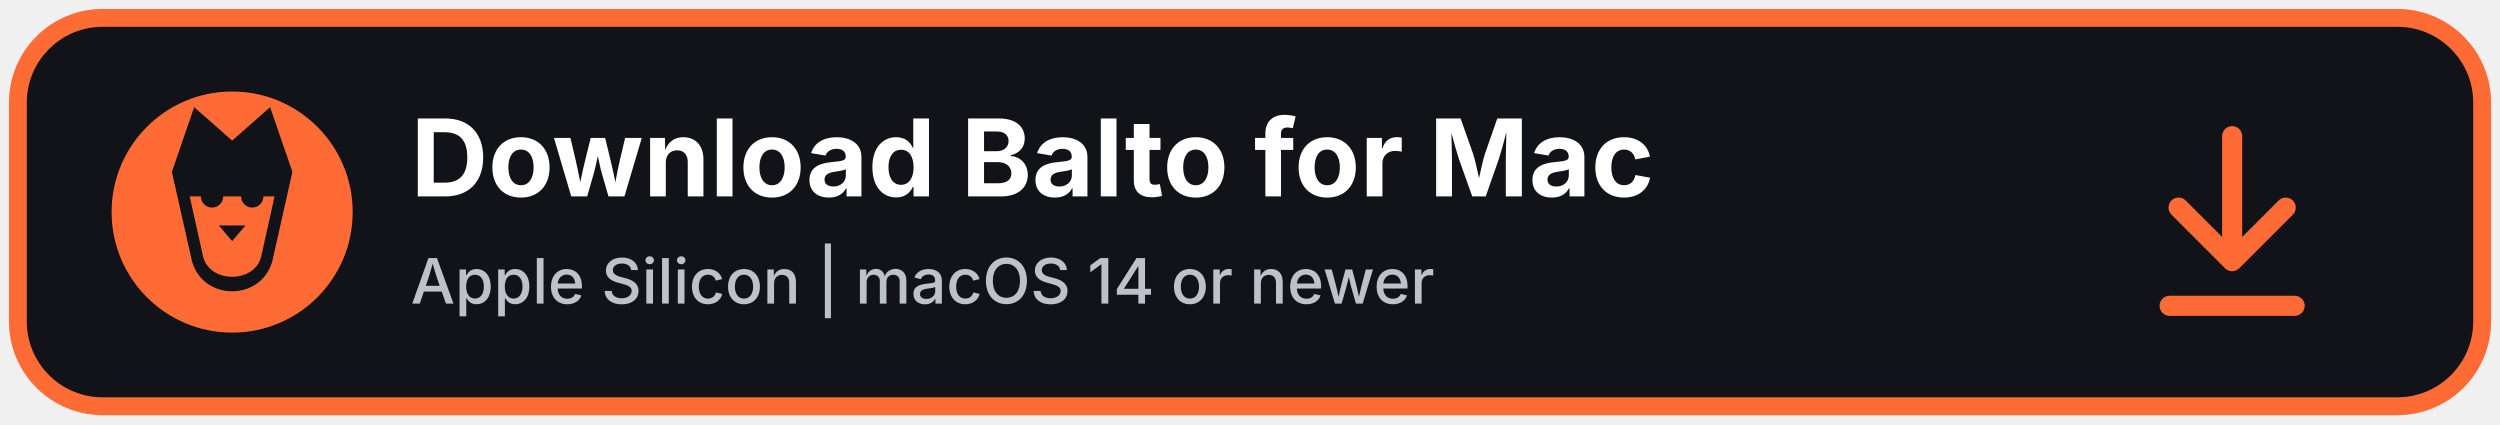
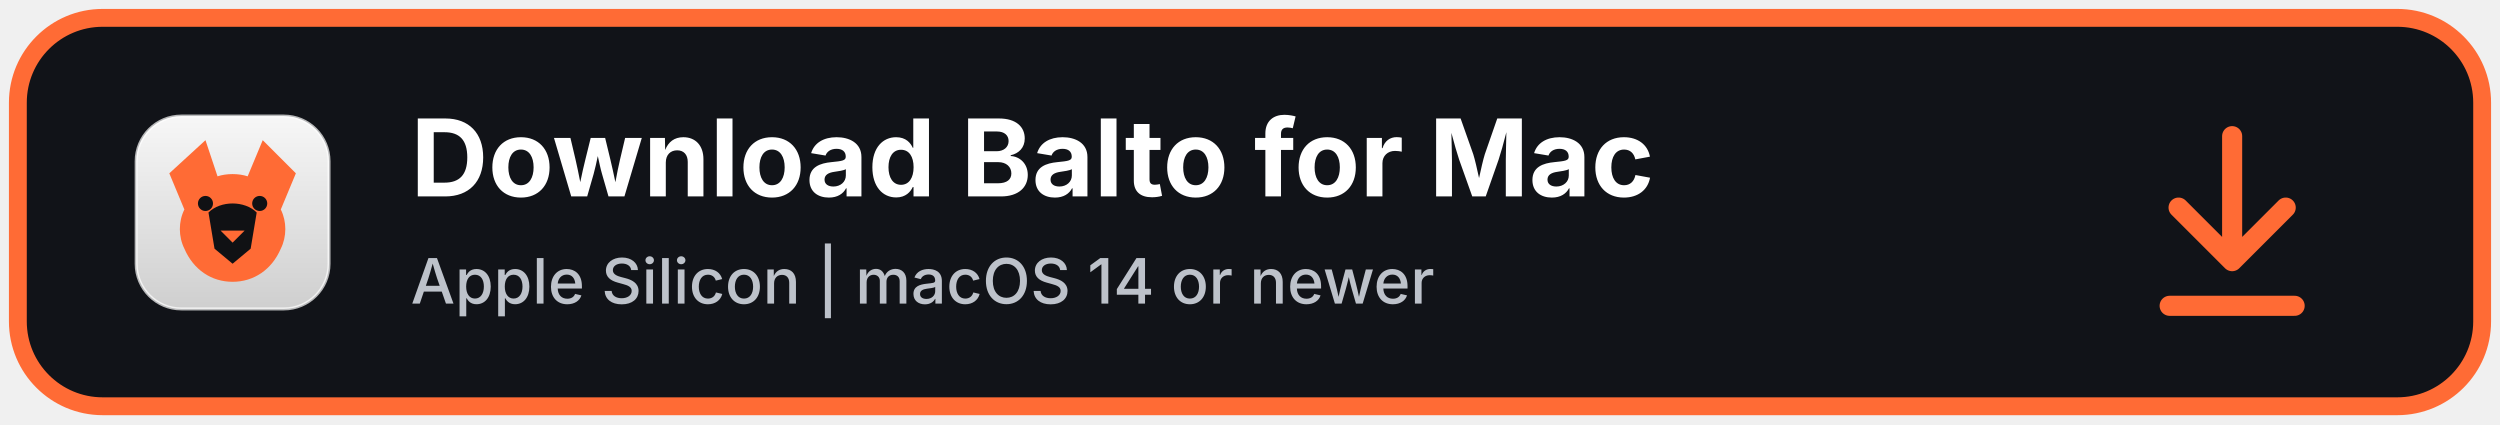
<svg xmlns="http://www.w3.org/2000/svg" width="1120" height="190" viewBox="0 0 1120 190" role="img" aria-labelledby="title desc">
+   <defs>
+     <linearGradient id="iconSurface" x1="0" y1="0" x2="0" y2="1">
+       <stop stop-color="#f7f7f7" />
+       <stop offset="1" stop-color="#cfcfcf" />
+     </linearGradient>
+   </defs>
  <rect x="8" y="8" width="1104" height="174" rx="38" fill="#111318" stroke="#ff6b35" stroke-width="8" />
-   <circle cx="104" cy="95" r="54" fill="#ff6b35" />
-   <path d="M77 77 87 48l17 15 17-15 10 29-9 40c-5 18-31 18-36 0Z" fill="#111318" />
-   <path d="M85 88h38l-6 27c-3 12-23 12-26 0Z" fill="#ff6b35" />
-   <circle cx="95" cy="88" r="5" fill="#111318" />
-   <circle cx="113" cy="88" r="5" fill="#111318" />
-   <path d="M98 101h12l-6 7Z" fill="#111318" />
+   <g transform="translate(61 52) scale(1.35)">
+     <rect width="64" height="64" rx="15" fill="url(#iconSurface)" stroke="#ffffff" stroke-opacity="0.7" />
+     <path fill="#ff6b35" d="M11 19 23 8l4 12c3-1 7-1 10 0L42 8l11 11-5 12c2 4 2 9 0 13-3 7-9 11-16 11S19 51 16 44c-2-4-2-9 0-13l-5-12Z" />
+     <path fill="#101114" d="M24 32c2-2 5-3 8-3s6 1 8 3l-2 12-6 5-6-5-2-12Z" />
+     <circle cx="23" cy="29" r="2.5" fill="#101114" />
+     <circle cx="41" cy="29" r="2.5" fill="#101114" />
+     <path fill="#ff6b35" d="M28 38h8l-4 4-4-4Z" />
+   </g>
  <text x="184" y="88" fill="#ffffff" font-family="-apple-system,BlinkMacSystemFont,'Segoe UI',sans-serif" font-size="48" font-weight="750">Download Balto for Mac</text>
  <text x="184" y="136" fill="#bdc2ca" font-family="-apple-system,BlinkMacSystemFont,'Segoe UI',sans-serif" font-size="28" font-weight="520">Apple Silicon  |  macOS 14 or newer</text>
  <path d="M1000 61v54m-24-22 24 24 24-24M972 137h56" fill="none" stroke="#ff6b35" stroke-width="9" stroke-linecap="round" stroke-linejoin="round" />
</svg>
